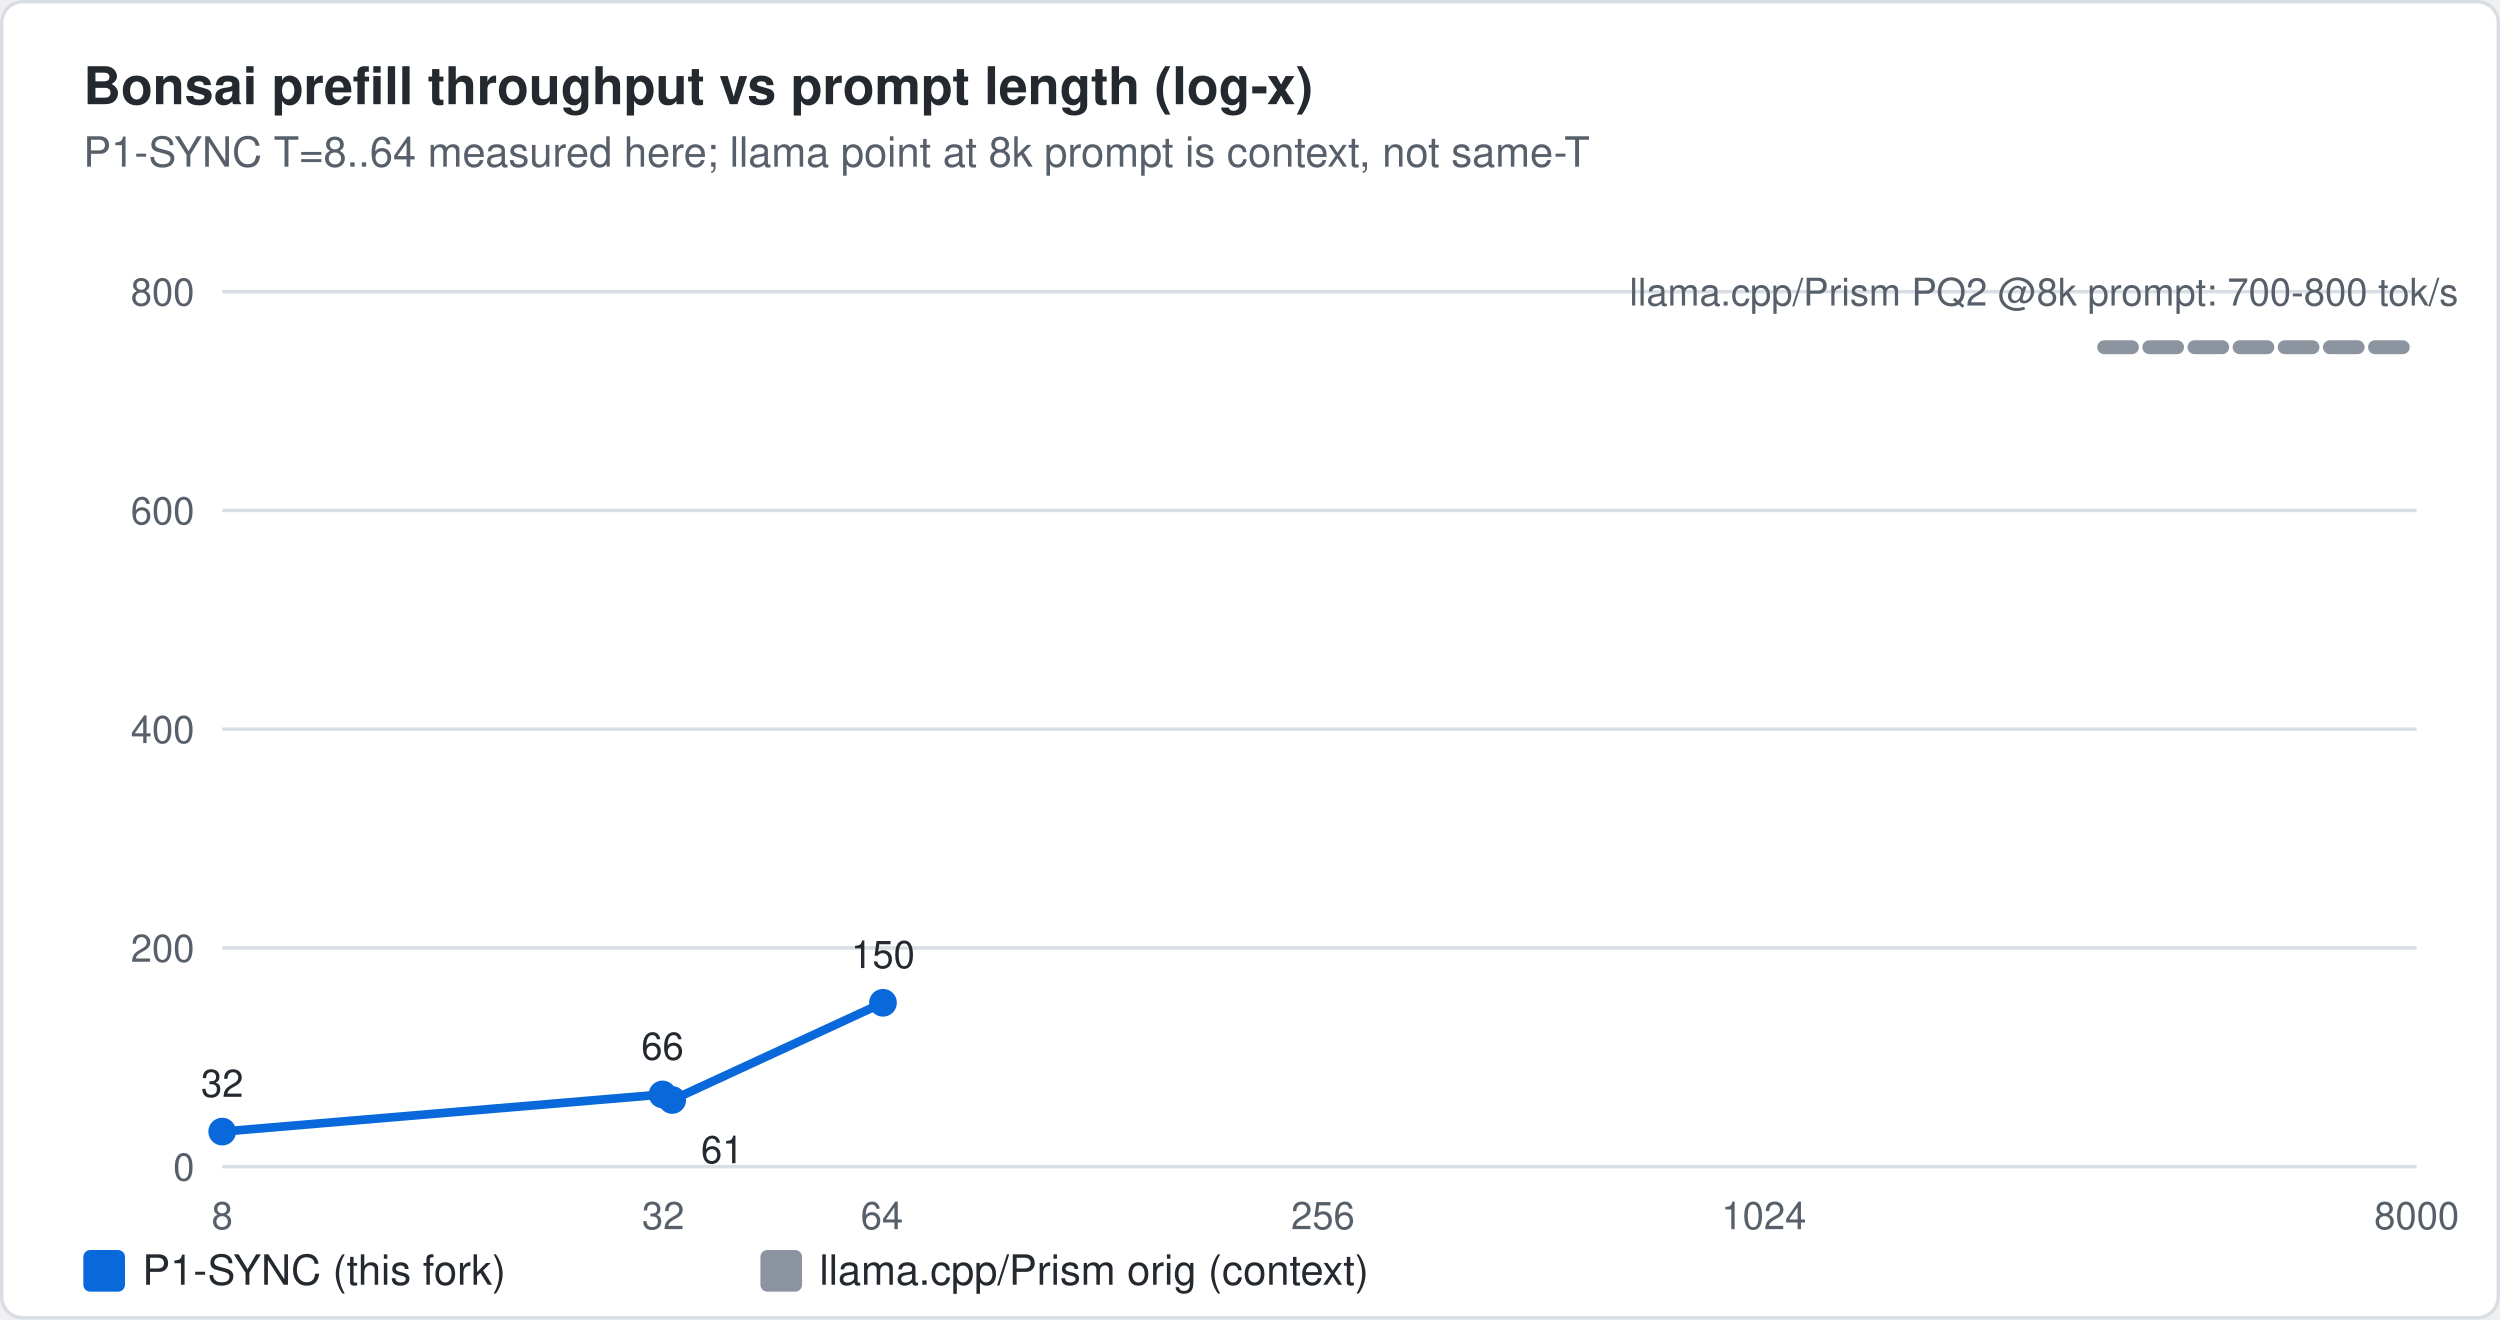
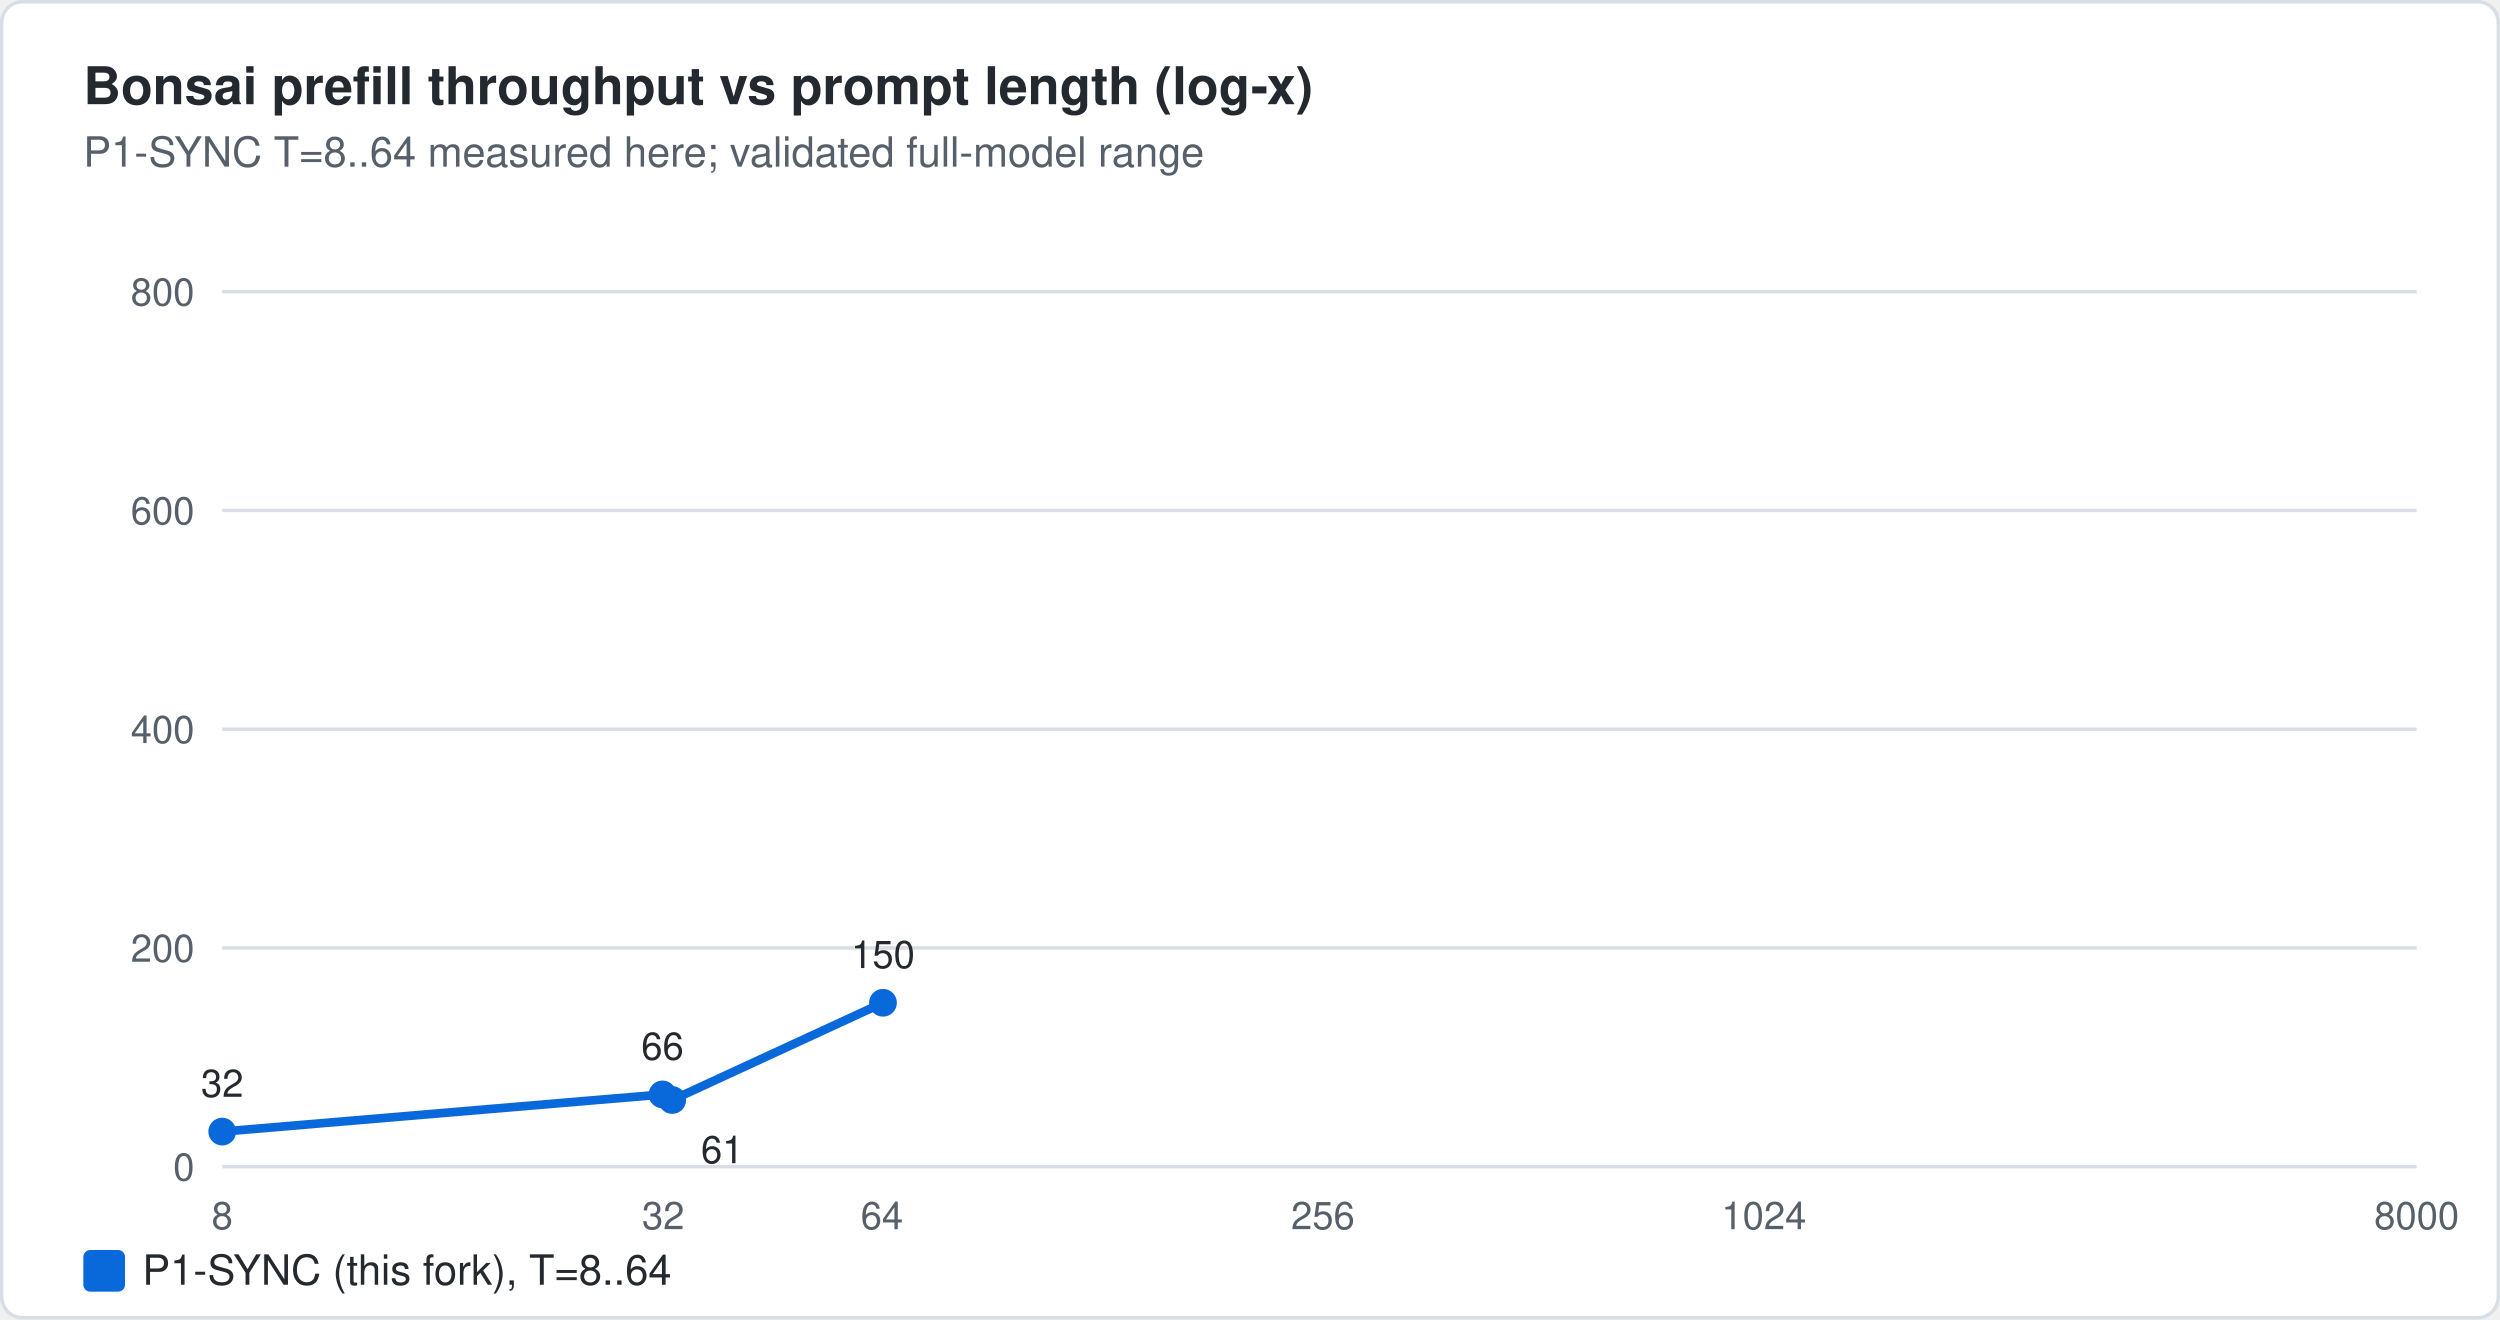
<svg xmlns="http://www.w3.org/2000/svg" width="720" height="380" viewBox="0 0 720 380" role="img" aria-label="Bonsai prefill tok/s vs prompt length (log-x)">
  <rect x="0.5" y="0.5" width="719" height="379" rx="6" fill="#ffffff" stroke="#d8dee4" />
  <text x="24" y="30" font-size="15" font-weight="600" fill="#24292f" font-family="-apple-system,BlinkMacSystemFont,'Segoe UI',Helvetica,Arial,sans-serif">Bonsai prefill throughput vs prompt length (log-x)</text>
-   <text x="24" y="48" font-size="12" fill="#57606a" font-family="-apple-system,BlinkMacSystemFont,'Segoe UI',Helvetica,Arial,sans-serif">P1-SYNC T=8..64 measured here; llama point at 8k prompt is context, not same-T</text>
+   <text x="24" y="48" font-size="12" fill="#57606a" font-family="-apple-system,BlinkMacSystemFont,'Segoe UI',Helvetica,Arial,sans-serif">P1-SYNC T=8..64 measured here; validated full-model range</text>
  <line x1="64" y1="336" x2="696" y2="336" stroke="#d8dee4" />
  <text x="56" y="340" font-size="11" text-anchor="end" fill="#57606a" font-family="-apple-system,BlinkMacSystemFont,'Segoe UI',Helvetica,Arial,sans-serif">0</text>
  <line x1="64" y1="273" x2="696" y2="273" stroke="#d8dee4" />
  <text x="56" y="277" font-size="11" text-anchor="end" fill="#57606a" font-family="-apple-system,BlinkMacSystemFont,'Segoe UI',Helvetica,Arial,sans-serif">200</text>
  <line x1="64" y1="210" x2="696" y2="210" stroke="#d8dee4" />
  <text x="56" y="214" font-size="11" text-anchor="end" fill="#57606a" font-family="-apple-system,BlinkMacSystemFont,'Segoe UI',Helvetica,Arial,sans-serif">400</text>
  <line x1="64" y1="147" x2="696" y2="147" stroke="#d8dee4" />
  <text x="56" y="151" font-size="11" text-anchor="end" fill="#57606a" font-family="-apple-system,BlinkMacSystemFont,'Segoe UI',Helvetica,Arial,sans-serif">600</text>
  <line x1="64" y1="84" x2="696" y2="84" stroke="#d8dee4" />
  <text x="56" y="88" font-size="11" text-anchor="end" fill="#57606a" font-family="-apple-system,BlinkMacSystemFont,'Segoe UI',Helvetica,Arial,sans-serif">800</text>
  <text x="64" y="354" font-size="11" text-anchor="middle" fill="#57606a" font-family="-apple-system,BlinkMacSystemFont,'Segoe UI',Helvetica,Arial,sans-serif">8</text>
  <text x="191" y="354" font-size="11" text-anchor="middle" fill="#57606a" font-family="-apple-system,BlinkMacSystemFont,'Segoe UI',Helvetica,Arial,sans-serif">32</text>
  <text x="254" y="354" font-size="11" text-anchor="middle" fill="#57606a" font-family="-apple-system,BlinkMacSystemFont,'Segoe UI',Helvetica,Arial,sans-serif">64</text>
  <text x="381" y="354" font-size="11" text-anchor="middle" fill="#57606a" font-family="-apple-system,BlinkMacSystemFont,'Segoe UI',Helvetica,Arial,sans-serif">256</text>
  <text x="508" y="354" font-size="11" text-anchor="middle" fill="#57606a" font-family="-apple-system,BlinkMacSystemFont,'Segoe UI',Helvetica,Arial,sans-serif">1024</text>
  <text x="696" y="354" font-size="11" text-anchor="middle" fill="#57606a" font-family="-apple-system,BlinkMacSystemFont,'Segoe UI',Helvetica,Arial,sans-serif">8000</text>
  <polyline points="64.0,325.9 190.8,315.2 193.6,316.8 254.3,288.8" fill="none" stroke="#0969da" stroke-width="2.5" />
  <circle cx="64.0" cy="325.9" r="4" fill="#0969da" />
  <text x="64.0" y="315.9" font-size="11" text-anchor="middle" fill="#24292f" font-family="-apple-system,BlinkMacSystemFont,'Segoe UI',Helvetica,Arial,sans-serif">32</text>
  <circle cx="190.8" cy="315.2" r="4" fill="#0969da" />
  <text x="190.8" y="305.2" font-size="11" text-anchor="middle" fill="#24292f" font-family="-apple-system,BlinkMacSystemFont,'Segoe UI',Helvetica,Arial,sans-serif">66</text>
  <circle cx="193.6" cy="316.8" r="4" fill="#0969da" />
  <text x="208" y="335" font-size="11" text-anchor="middle" fill="#24292f" font-family="-apple-system,BlinkMacSystemFont,'Segoe UI',Helvetica,Arial,sans-serif">61</text>
  <circle cx="254.3" cy="288.8" r="4" fill="#0969da" />
  <text x="254.3" y="278.8" font-size="11" text-anchor="middle" fill="#24292f" font-family="-apple-system,BlinkMacSystemFont,'Segoe UI',Helvetica,Arial,sans-serif">150</text>
-   <line x1="606" y1="100" x2="696" y2="100" stroke="#8c959f" stroke-width="4" stroke-linecap="round" stroke-dasharray="8 5" />
-   <text x="708" y="88" font-size="11" text-anchor="end" fill="#57606a" font-family="-apple-system,BlinkMacSystemFont,'Segoe UI',Helvetica,Arial,sans-serif">llama.cpp/Prism PQ2 @8k prompt: 700-800 tok/s</text>
  <rect x="24" y="360" width="12" height="12" rx="2" fill="#0969da" />
-   <text x="41" y="370" font-size="12" fill="#24292f" font-family="-apple-system,BlinkMacSystemFont,'Segoe UI',Helvetica,Arial,sans-serif">P1-SYNC (this fork)</text>
-   <rect x="219" y="360" width="12" height="12" rx="2" fill="#8c959f" />
-   <text x="236" y="370" font-size="12" fill="#24292f" font-family="-apple-system,BlinkMacSystemFont,'Segoe UI',Helvetica,Arial,sans-serif">llama.cpp/Prism orig (context)</text>
+   <text x="41" y="370" font-size="12" fill="#24292f" font-family="-apple-system,BlinkMacSystemFont,'Segoe UI',Helvetica,Arial,sans-serif">P1-SYNC (this fork), T=8..64</text>
</svg>
